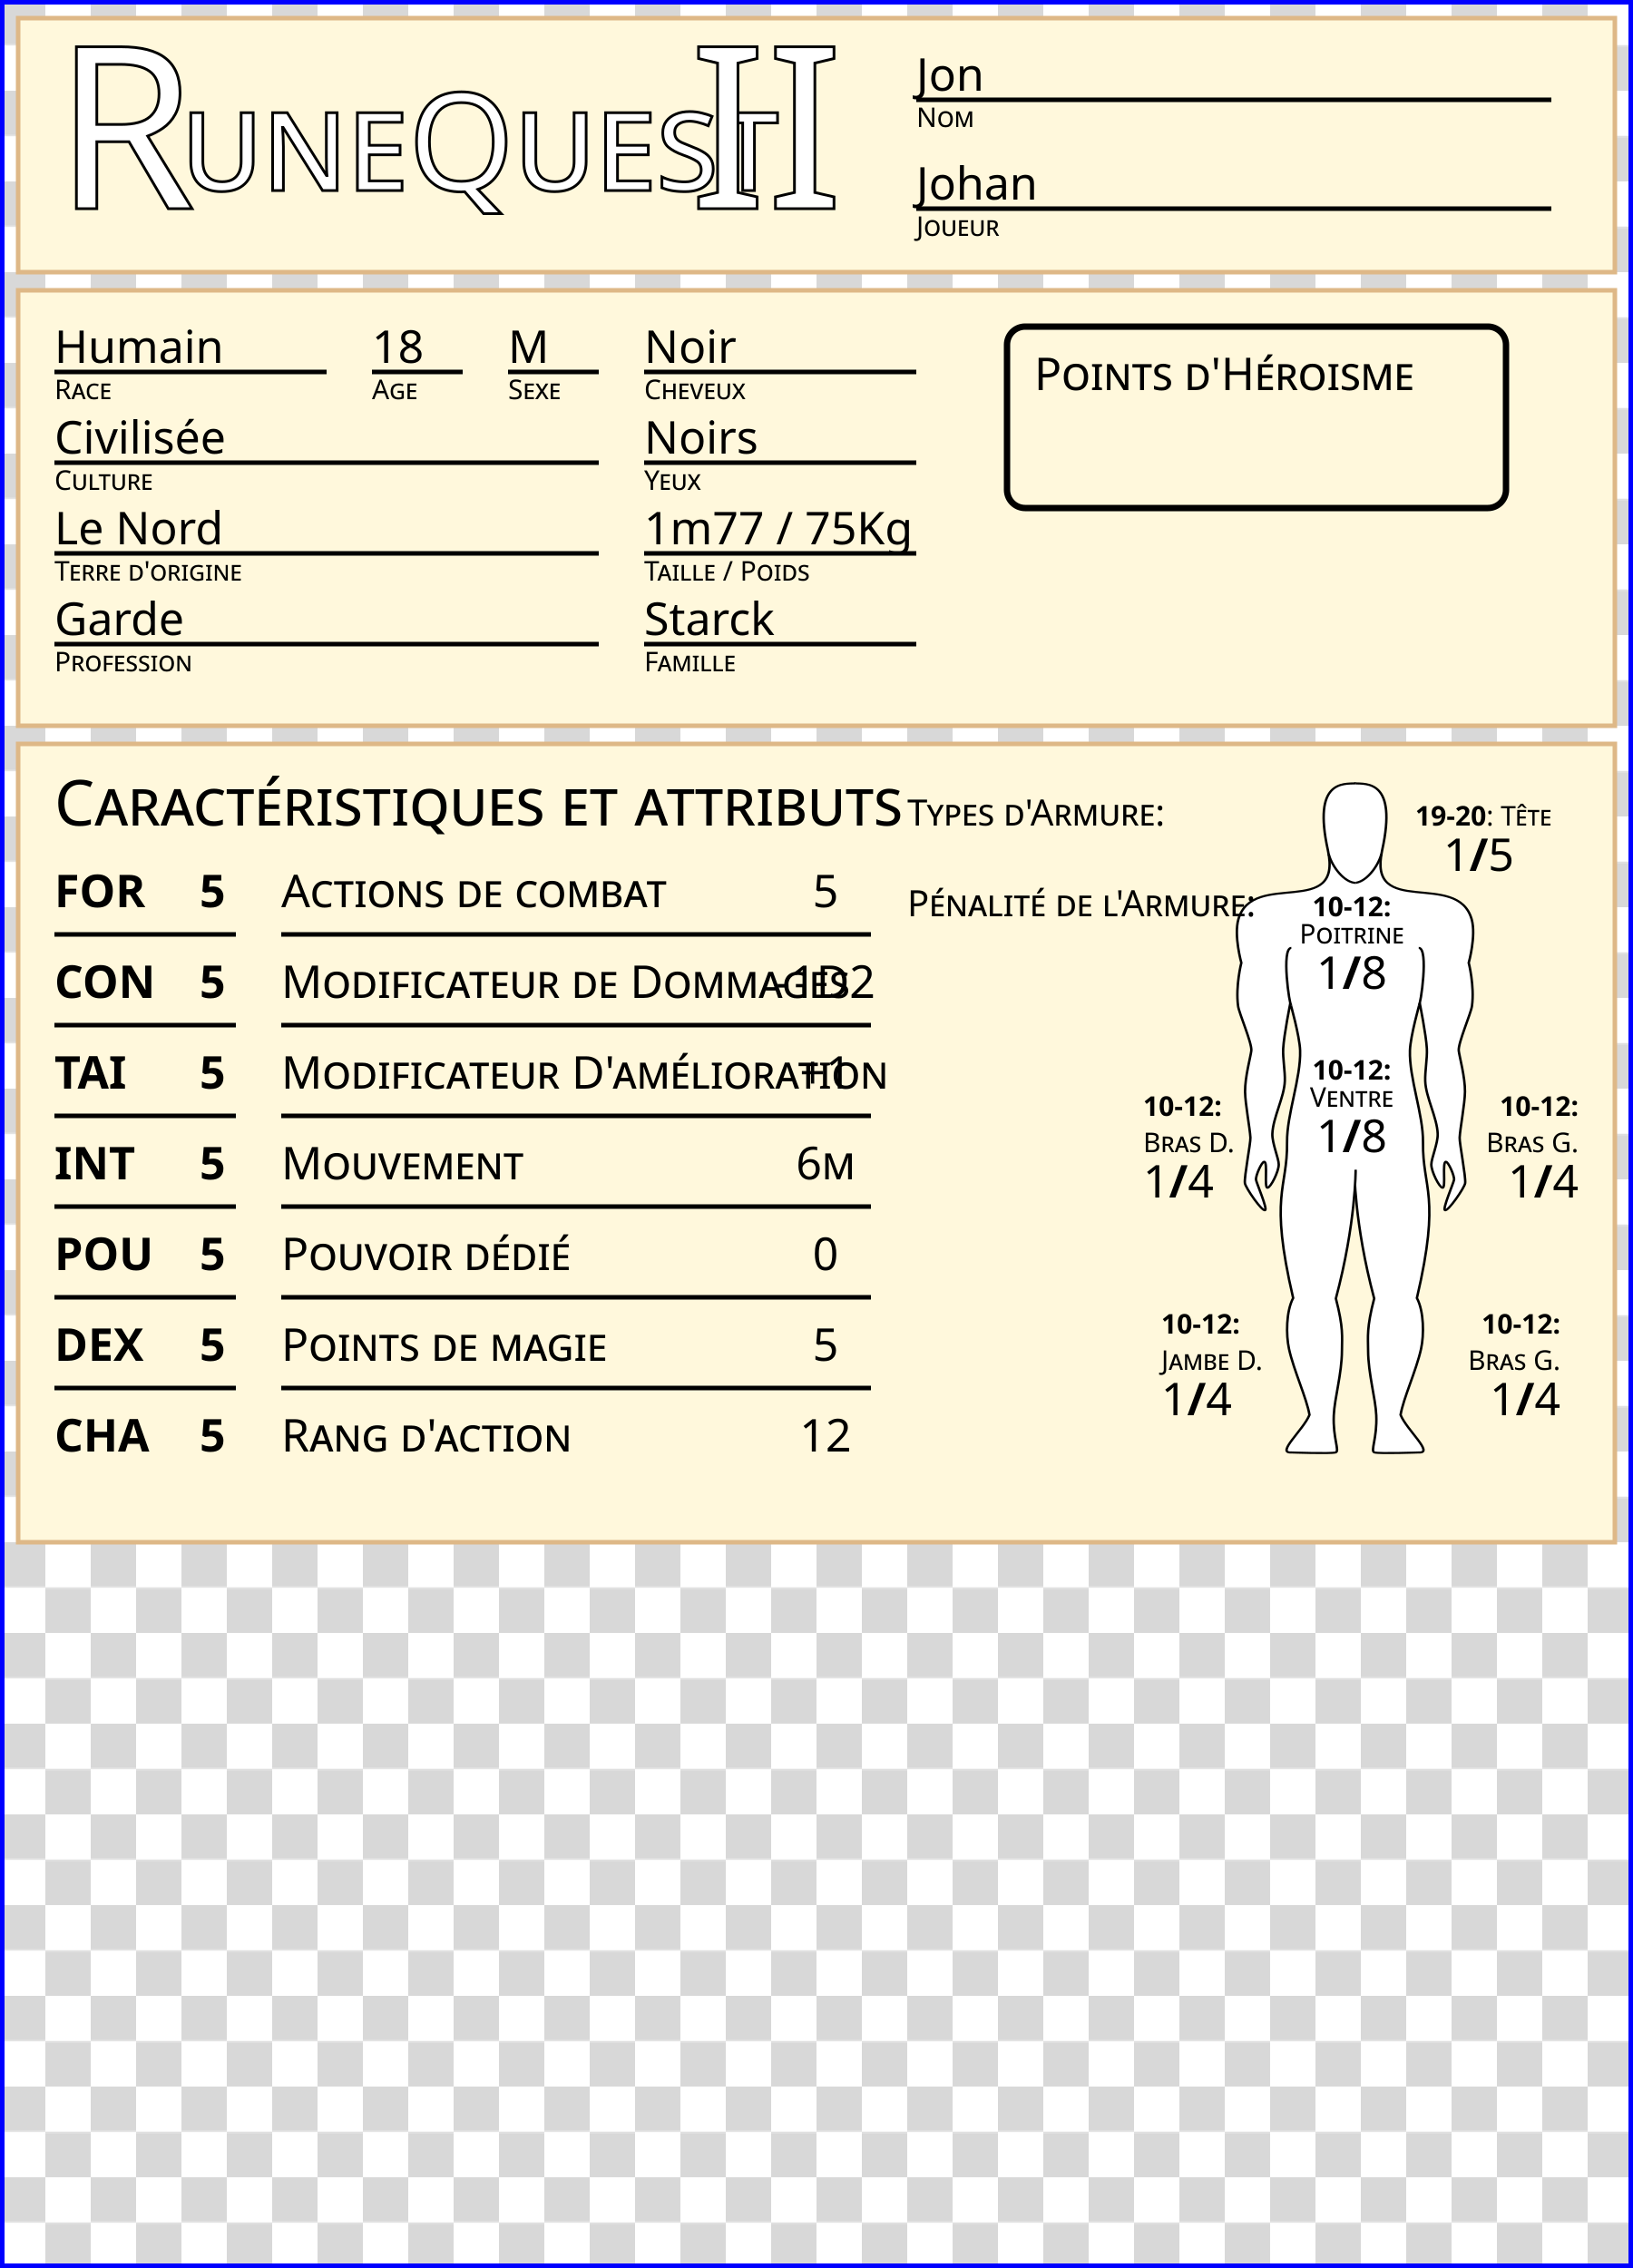
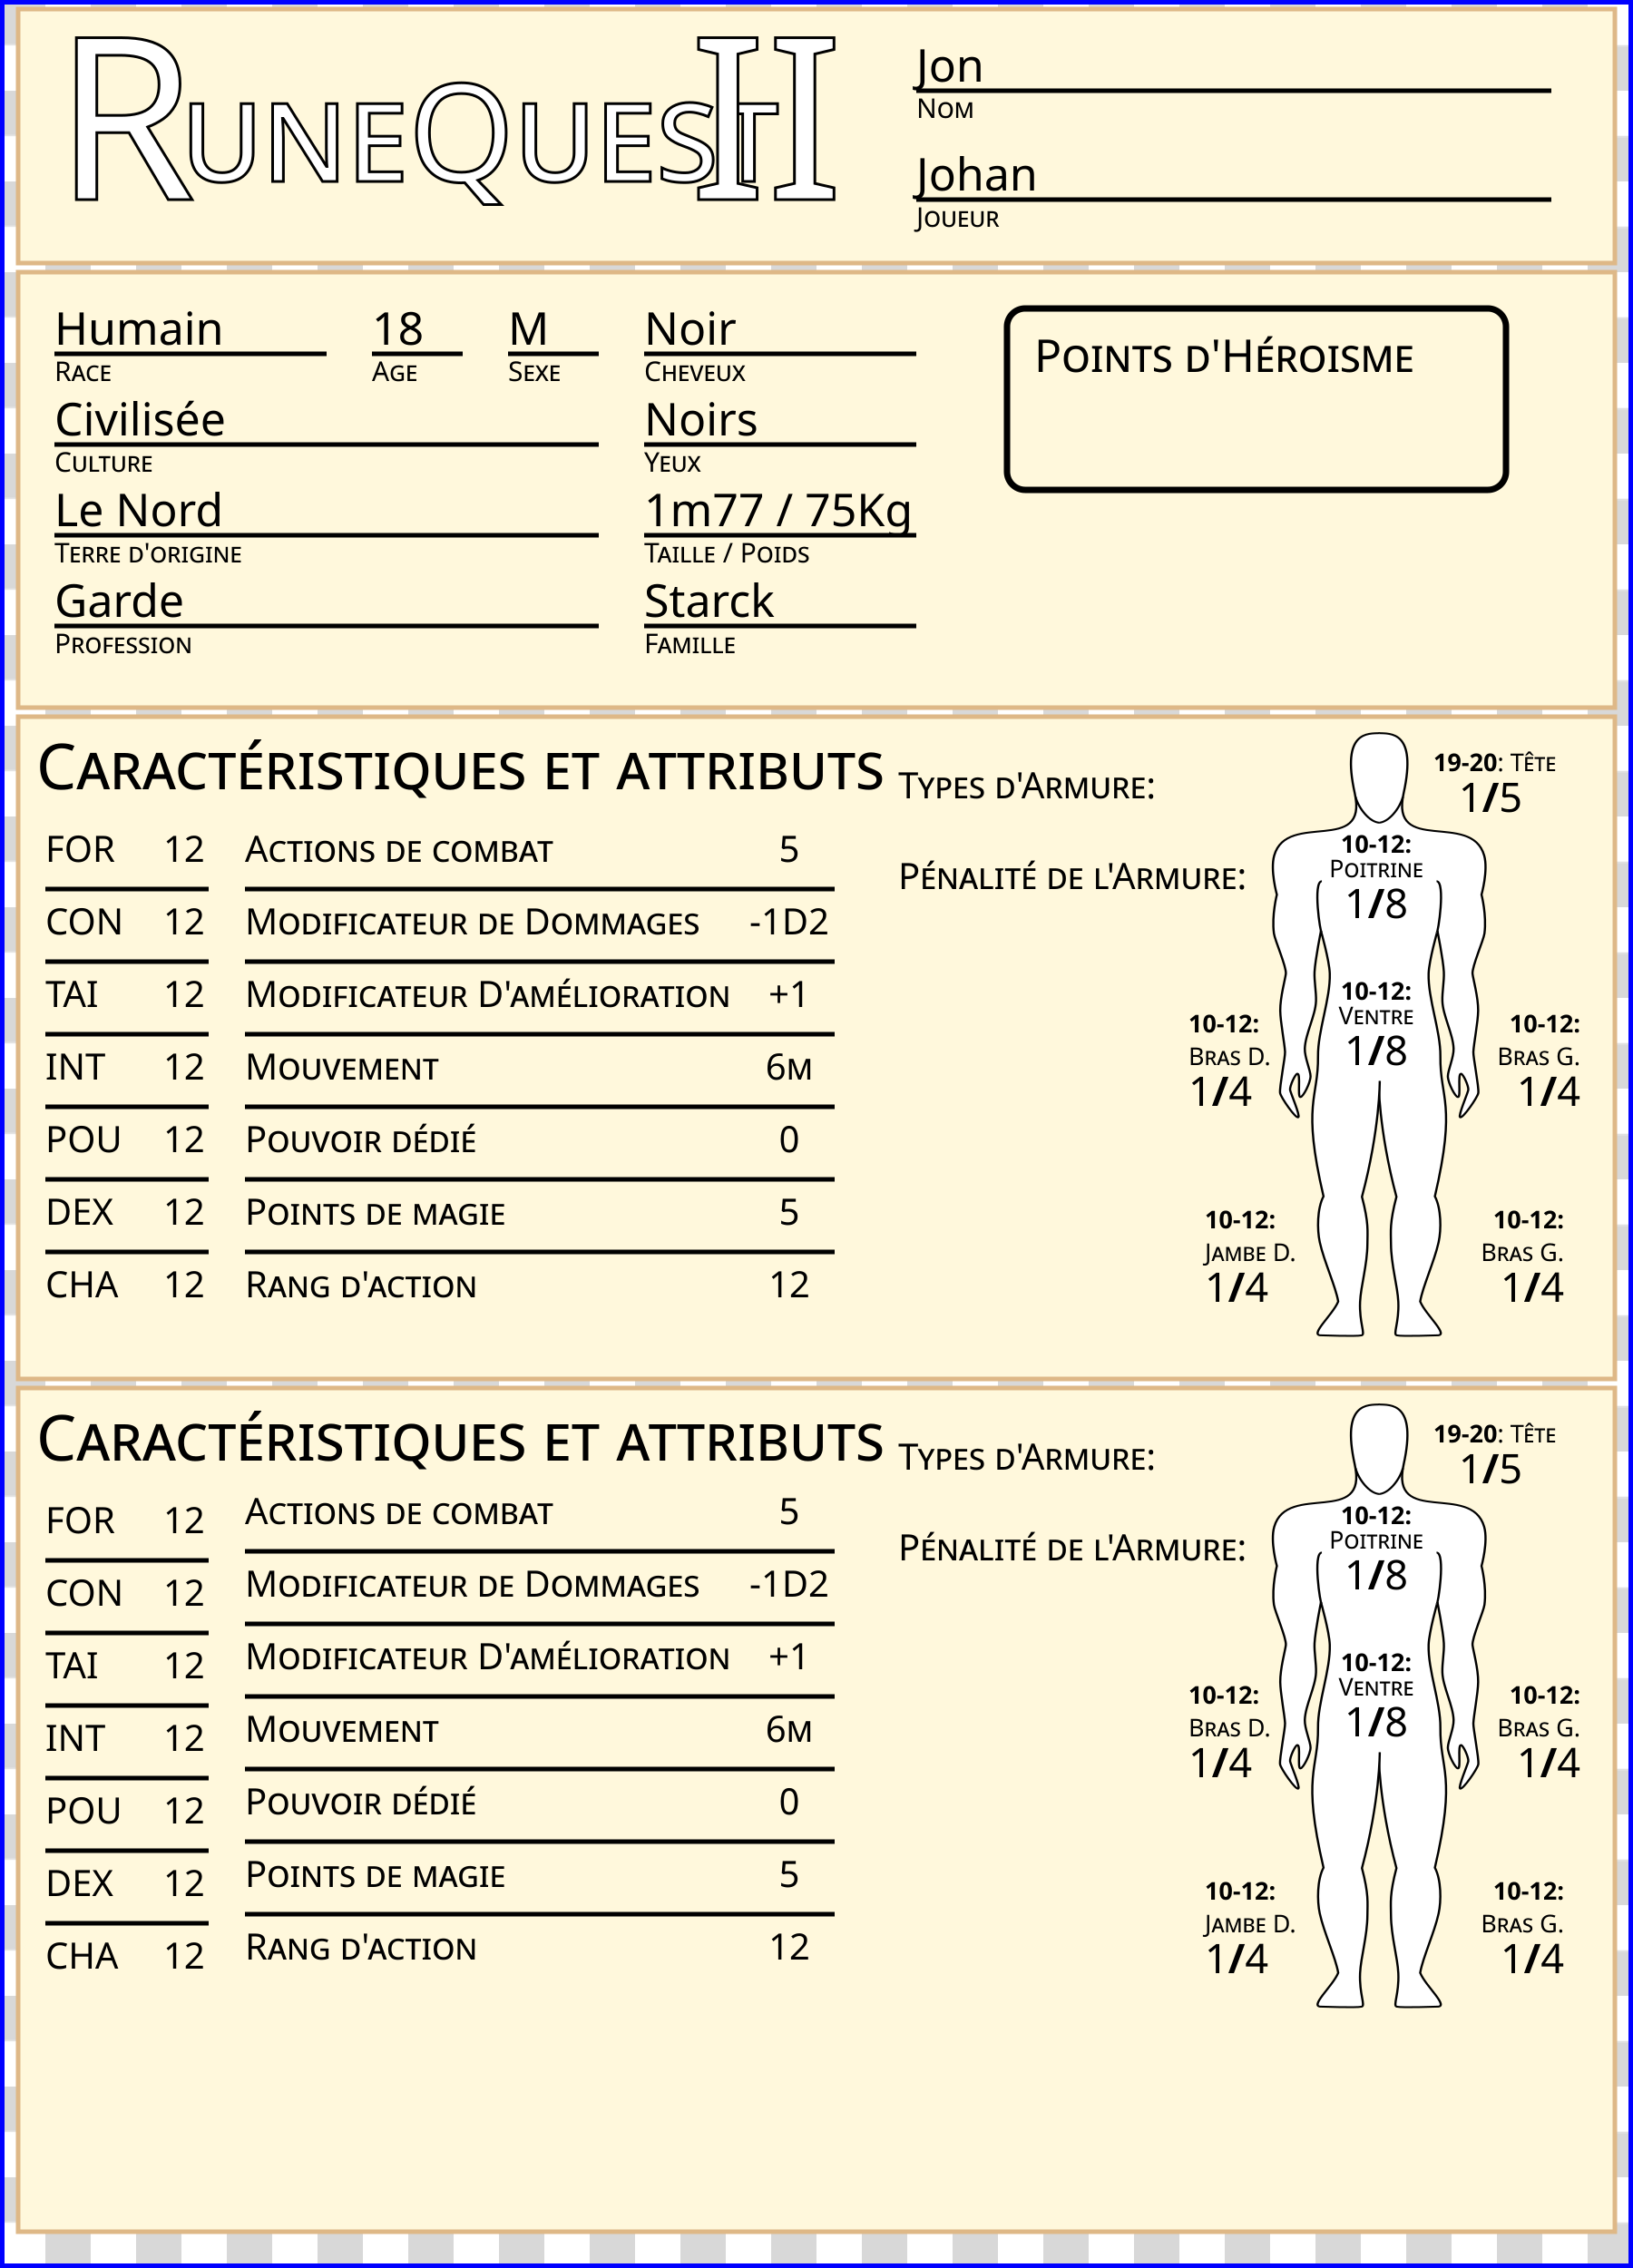
<svg xmlns="http://www.w3.org/2000/svg" xmlns:xlink="http://www.w3.org/1999/xlink" version="1.1" width="180mm" height="250mm" viewBox="0 0 180 250">
  <defs>
    <pattern id="grid" width="10" height="10" patternUnits="userSpaceOnUse">
      <rect fill="black" x="0" y="0" width="5" height="5" opacity="0.1" />
      <rect fill="white" x="5" y="0" width="5" height="5" />
      <rect fill="black" x="5" y="5" width="5" height="5" opacity="0.1" />
      <rect fill="white" x="0" y="5" width="5" height="5" />
    </pattern>
  </defs>
  <g font-family="Fondamento" text-anchor="left">
    <path stroke="blue" fill="url(#grid)" d="M 0 0 180 0 180 250 0 250 0 0" />
-     <svg x="1" y="1" version="1.1" width="178" height="34" viewBox="0 0 178 34" preserveAspectRatio="xMaxYMax meet">
+     <svg x="1" y="0" version="1.1" width="178" height="34" viewBox="0 0 178 34" preserveAspectRatio="xMaxYMax meet">
      <g font-family="Fondamento" text-anchor="left">
        <rect x="1" y="1" width="176" height="28" fill="CornSilk" stroke="BurlyWood" stroke-width="0.5" />
        <g id="Logo" stroke="black" fill="white" font-weight="" stroke-width="0.3" font-variant="small-caps" lengthAdjust="spacingAndGlyphs">
          <text x="5" y="22" font-size="25" textLength="13">R</text>
          <text x="19" y="20" font-size="15" textLength="57">uneQuest</text>
          <text x="75" y="22" font-size="25" textLength="13">II</text>
        </g>
        <g id="pj_head_name">
          <text x="100" y="10" font-size="5">
            <tspan dy="-1">Jon</tspan>
          </text>
          <path stroke="black" stroke-width="0.5" d="M 100 10 h 70" />
          <text x="100" y="10" font-size="3" font-variant="small-caps">
            <tspan dy="3">Nom</tspan>
          </text>
        </g>
        <g id="pj_head_player">
          <text x="100" y="22" font-size="5">
            <tspan dy="-1">Johan</tspan>
          </text>
          <path stroke="black" stroke-width="0.5" d="M 100 22 h 70" />
          <text x="100" y="22" font-size="3" font-variant="small-caps">
            <tspan dy="3">Joueur</tspan>
          </text>
        </g>
      </g>
    </svg>
-     <svg x="1" y="31" version="1.1" width="178" height="50" viewBox="0 0 178 50" preserveAspectRatio="xMaxYMax meet">
+     <svg x="1" y="29" version="1.1" width="178" height="50" viewBox="0 0 178 50" preserveAspectRatio="xMaxYMax meet">
      <g font-family="Fondamento" text-anchor="left">
        <rect x="1" y="1" width="176" height="48" fill="CornSilk" stroke="BurlyWood" stroke-width="0.5" />
        <g id="pj_head_race">
          <text x="5" y="10" font-size="5">
            <tspan dy="-1">Humain</tspan>
          </text>
          <path stroke="black" stroke-width="0.5" d="M 5 10 h 30" />
          <text x="5" y="10" font-size="3" font-variant="small-caps">
            <tspan dy="3">Race</tspan>
          </text>
        </g>
        <g id="pj_head_age">
          <text x="40" y="10" font-size="5">
            <tspan dy="-1">18</tspan>
          </text>
          <path stroke="black" stroke-width="0.5" d="M 40 10 h 10" />
          <text x="40" y="10" font-size="3" font-variant="small-caps">
            <tspan dy="3">Age</tspan>
          </text>
        </g>
        <g id="pj_head_sex">
          <text x="55" y="10" font-size="5">
            <tspan dy="-1">M</tspan>
          </text>
          <path stroke="black" stroke-width="0.5" d="M 55 10 h 10" />
          <text x="55" y="10" font-size="3" font-variant="small-caps">
            <tspan dy="3">Sexe</tspan>
          </text>
        </g>
        <g id="pj_head_culture">
          <text x="5" y="20" font-size="5">
            <tspan dy="-1">Civilisée</tspan>
          </text>
          <path stroke="black" stroke-width="0.5" d="M 5 20 h 60" />
          <text x="5" y="20" font-size="3" font-variant="small-caps">
            <tspan dy="3">Culture</tspan>
          </text>
        </g>
        <g id="pj_head_origin">
          <text x="5" y="30" font-size="5">
            <tspan dy="-1">Le Nord</tspan>
          </text>
          <path stroke="black" stroke-width="0.5" d="M 5 30 h 60" />
          <text x="5" y="30" font-size="3" font-variant="small-caps">
            <tspan dy="3">Terre d'origine</tspan>
          </text>
        </g>
        <g id="pj_head_job">
          <text x="5" y="40" font-size="5">
            <tspan dy="-1">Garde</tspan>
          </text>
          <path stroke="black" stroke-width="0.5" d="M 5 40 h 60" />
          <text x="5" y="40" font-size="3" font-variant="small-caps">
            <tspan dy="3">Profession</tspan>
          </text>
        </g>
        <g id="pj_head_hair">
          <text x="70" y="10" font-size="5">
            <tspan dy="-1">Noir</tspan>
          </text>
          <path stroke="black" stroke-width="0.5" d="M 70 10 h 30" />
          <text x="70" y="10" font-size="3" font-variant="small-caps">
            <tspan dy="3">Cheveux</tspan>
          </text>
        </g>
        <g id="pj_head_eyes">
          <text x="70" y="20" font-size="5">
            <tspan dy="-1">Noirs</tspan>
          </text>
          <path stroke="black" stroke-width="0.5" d="M 70 20 h 30" />
          <text x="70" y="20" font-size="3" font-variant="small-caps">
            <tspan dy="3">Yeux</tspan>
          </text>
        </g>
        <g id="pj_head_weight">
          <text x="70" y="30" font-size="5">
            <tspan dy="-1">1m77 / 75Kg</tspan>
          </text>
          <path stroke="black" stroke-width="0.5" d="M 70 30 h 30" />
          <text x="70" y="30" font-size="3" font-variant="small-caps">
            <tspan dy="3">Taille / Poids</tspan>
          </text>
        </g>
        <g id="pj_head_family">
          <text x="70" y="40" font-size="5">
            <tspan dy="-1">Starck</tspan>
          </text>
          <path stroke="black" stroke-width="0.5" d="M 70 40 h 30" />
          <text x="70" y="40" font-size="3" font-variant="small-caps">
            <tspan dy="3">Famille</tspan>
          </text>
        </g>
        <rect x="110" y="5" width="55" rx="2" ry="2" height="20" fill="none" stroke="Black" stroke-width="0.7" />
        <text x="113" y="12" font-size="5" font-variant="small-caps">Points d'Héroisme</text>
      </g>
    </svg>
-     <svg x="1" y="81" version="1.1" width="178" height="90" viewBox="0 0 178 90" preserveAspectRatio="xMaxYMax meet">
+     <svg x="1" y="78" version="1.1" width="178" height="75" viewBox="0 0 178 75" preserveAspectRatio="xMaxYMax meet">
      <g font-family="Fondamento" text-anchor="left">
-         <rect x="1" y="1" width="176" height="88" fill="CornSilk" stroke="BurlyWood" stroke-width="0.5" />
-         <g id="pj_stats_title" transform="translate(5,10)">
+         <rect x="1" y="1" width="176" height="73" fill="CornSilk" stroke="BurlyWood" stroke-width="0.5" />
+         <g id="pj_stats_title" transform="translate(3,9)">
          <text x="0" y="0" font-size="7" font-variant="small-caps">Caractéristiques et attributs</text>
        </g>
-         <g id="pj_stats" font-size="5" font-weight="bold" transform="translate(5,12)" display="non">
+         <g id="pj_stats" font-size="4" font-weight="bol" transform="translate(4,10)" display="non">
          <g id="pj_stats_for">
-             <path stroke="black" stroke-width="0.5" d="M 0 10 h 20" />
+             <path stroke="black" stroke-width="0.5" d="M 0 10 h 18" />
            <text x="0" y="10">
              <tspan dy="-3">FOR</tspan>
            </text>
-             <text x="16" y="10">
-               <tspan dy="-3">5</tspan>
+             <text x="13" y="10">
+               <tspan dy="-3">12</tspan>
            </text>
          </g>
          <g id="pj_stats_con">
-             <path stroke="black" stroke-width="0.5" d="M 0 20 h 20" />
-             <text x="0" y="20">
+             <path stroke="black" stroke-width="0.5" d="M 0 18 h 18" />
+             <text x="0" y="18">
              <tspan dy="-3">CON</tspan>
            </text>
-             <text x="16" y="20">
-               <tspan dy="-3">5</tspan>
+             <text x="13" y="18">
+               <tspan dy="-3">12</tspan>
            </text>
          </g>
          <g id="pj_stats_tai">
-             <path stroke="black" stroke-width="0.5" d="M 0 30 h 20" />
-             <text x="0" y="30">
+             <path stroke="black" stroke-width="0.5" d="M 0 26 h 18" />
+             <text x="0" y="26">
              <tspan dy="-3">TAI</tspan>
            </text>
-             <text x="16" y="30">
-               <tspan dy="-3">5</tspan>
+             <text x="13" y="26">
+               <tspan dy="-3">12</tspan>
            </text>
          </g>
          <g id="pj_stats_int">
-             <path stroke="black" stroke-width="0.5" d="M 0 40 h 20" />
-             <text x="0" y="40">
+             <path stroke="black" stroke-width="0.5" d="M 0 34 h 18" />
+             <text x="0" y="34">
              <tspan dy="-3">INT</tspan>
            </text>
-             <text x="16" y="40">
-               <tspan dy="-3">5</tspan>
+             <text x="13" y="34">
+               <tspan dy="-3">12</tspan>
            </text>
          </g>
          <g id="pj_stats_pou">
-             <path stroke="black" stroke-width="0.5" d="M 0 50 h 20" />
+             <path stroke="black" stroke-width="0.5" d="M 0 42 h 18" />
+             <text x="0" y="42">
+               <tspan dy="-3">POU</tspan>
+             </text>
+             <text x="13" y="42">
+               <tspan dy="-3">12</tspan>
+             </text>
+           </g>
+           <g id="pj_stats_dex">
+             <path stroke="black" stroke-width="0.5" d="M 0 50 h 18" />
            <text x="0" y="50">
-               <tspan dy="-3">POU</tspan>
-             </text>
-             <text x="16" y="50">
-               <tspan dy="-3">5</tspan>
-             </text>
-           </g>
-           <g id="pj_stats_dex">
-             <path stroke="black" stroke-width="0.5" d="M 0 60 h 20" />
-             <text x="0" y="60">
              <tspan dy="-3">DEX</tspan>
            </text>
-             <text x="16" y="60">
-               <tspan dy="-3">5</tspan>
+             <text x="13" y="50">
+               <tspan dy="-3">12</tspan>
            </text>
          </g>
          <g id="pj_stats_cha">
-             <text x="0" y="70">
+             <text x="0" y="58">
              <tspan dy="-3">CHA</tspan>
            </text>
-             <text x="16" y="70">
-               <tspan dy="-3">5</tspan>
-             </text>
-           </g>
-         </g>
-         <g id="pj_attr" transform="translate(30,12)" display="non" font-size="5" font-variant="small-caps" font-weight="bol" lengthAdjust="spacingAndGlyphs">
+             <text x="13" y="58">
+               <tspan dy="-3">12</tspan>
+             </text>
+           </g>
+         </g>
+         <g id="pj_attr" transform="translate(26,10)" font-size="4" font-variant="small-caps" font-weight="bol" lengthAdjust="spacingAndGlyphs">
          <g id="pj_attr_ac">
            <path stroke="black" stroke-width="0.5" d="M 0 10 h 65" />
            <text x="0" y="10">
              <tspan dy="-3">Actions de combat</tspan>
            </text>
            <text x="60" y="10" text-anchor="middle">
              <tspan dy="-3">5</tspan>
            </text>
          </g>
          <g id="pj_attr_md">
-             <path stroke="black" stroke-width="0.5" d="M 0 20 h 65" />
-             <text x="0" y="20">
-               <tspan font-size="5" textLength="50" dy="-3">Modificateur de Dommages</tspan>
-             </text>
-             <text x="60" y="20" text-anchor="middle">
+             <path stroke="black" stroke-width="0.5" d="M 0 18 h 65" />
+             <text x="0" y="18">
+               <tspan font-size="4" textLengt="50" dy="-3">Modificateur de Dommages</tspan>
+             </text>
+             <text x="60" y="18" text-anchor="middle">
              <tspan dy="-3">-1D2</tspan>
            </text>
          </g>
          <g id="pj_attr_ma">
-             <path stroke="black" stroke-width="0.5" d="M 0 30 h 65" />
-             <text x="0" y="30">
-               <tspan font-size="5" textLength="50" dy="-3">Modificateur D'amélioration</tspan>
-             </text>
-             <text x="60" y="30" text-anchor="middle">
+             <path stroke="black" stroke-width="0.5" d="M 0 26 h 65" />
+             <text x="0" y="26">
+               <tspan font-size="4" textLengt="50" dy="-3">Modificateur D'amélioration</tspan>
+             </text>
+             <text x="60" y="26" text-anchor="middle">
              <tspan dy="-3">+1</tspan>
            </text>
          </g>
          <g id="pj_attr_mv">
-             <path stroke="black" stroke-width="0.5" d="M 0 40 h 65" />
-             <text x="0" y="40">
+             <path stroke="black" stroke-width="0.5" d="M 0 34 h 65" />
+             <text x="0" y="34">
              <tspan dy="-3">Mouvement</tspan>
            </text>
-             <text x="60" y="40" text-anchor="middle">
+             <text x="60" y="34" text-anchor="middle">
              <tspan dy="-3">6m</tspan>
            </text>
          </g>
          <g id="pj_attr_pd">
+             <path stroke="black" stroke-width="0.5" d="M 0 42 h 65" />
+             <text x="0" y="42">
+               <tspan dy="-3">Pouvoir dédié</tspan>
+             </text>
+             <text x="60" y="42" text-anchor="middle">
+               <tspan dy="-3">0</tspan>
+             </text>
+           </g>
+           <g id="pj_attr_pm">
            <path stroke="black" stroke-width="0.5" d="M 0 50 h 65" />
            <text x="0" y="50">
-               <tspan dy="-3">Pouvoir dédié</tspan>
+               <tspan dy="-3">Points de magie</tspan>
            </text>
            <text x="60" y="50" text-anchor="middle">
-               <tspan dy="-3">0</tspan>
-             </text>
-           </g>
-           <g id="pj_attr_pm">
-             <path stroke="black" stroke-width="0.5" d="M 0 60 h 65" />
-             <text x="0" y="60">
-               <tspan dy="-3">Points de magie</tspan>
-             </text>
-             <text x="60" y="60" text-anchor="middle">
              <tspan dy="-3">5</tspan>
            </text>
          </g>
          <g id="pj_attr_ra">
-             <text x="0" y="70">
+             <text x="0" y="58">
              <tspan dy="-3">Rang d'action</tspan>
            </text>
-             <text x="60" y="70" text-anchor="middle">
-               <tspan dy="-3">12</tspan>
-             </text>
-           </g>
-         </g>
-         <g id="man" transform="translate(115,0)">
+             <text x="60" y="58" text-anchor="middle">
+               <tspan dy="-3">12</tspan>
+             </text>
+           </g>
+         </g>
+         <g id="man" transform="translate(121,-2) scale(0.9, 0.9)">
          <g transform="translate(15, 5) scale(0.135,0.115)" id="layer2" style="display:inline">
            <g transform="translate(387.5,-8.96408)" id="g3260">
              <g id="g3250" fill="white" stroke-width="2" style="stroke:#000000;stroke-linejoin:miter;stroke-opacity:1">
                <path d="m -252,12 0,0 c 10.361,0.545 35.199,-2.966 22.667,64 -12.436,66.454 61.42,18.443 73.06,66.258 3.832,15.74 -2.393,41.742 -2.393,41.742 0,0 4.816,21.994 2.667,41.333 -0.79,7.111 -11.511,35.655 -10.815,42.963 0.518,5.433 5.222,25.252 5.086,39.259 -0.114,11.709 -3.971,35.131 -4.353,44.022 -0.224,5.221 5.19,37.63 4.501,43.632 -0.501,4.364 -14.194,27.756 -16.543,25.877 -1.975,-1.58 7.062,-25.926 7.457,-29.086 0.49,-3.92 -4.747,-17.43 -6.667,-17.333 -3.204,0.138 0.239,24.966 -2.667,24.966 -2.543,0 -9.214,-15.398 -9.214,-22.299 0,-5.812 5.467,-20.399 5.214,-29.333 -0.442,-15.614 -9.713,-35.053 -10.184,-50.667 -0.282,-9.334 1.755,-21.722 1.338,-31.03 -0.591,-13.194 -5.821,-43.637 -5.821,-43.637 0,0 -7.627,31.528 -8,45.333 -0.719,26.584 10.95,61.408 10.667,88 -0.481,45.252 14.816,49.741 -4.982,149.333 5.783,12.722 5.903,35.375 3.398,48.726 -3.879,20.674 -14.552,47.612 -16.731,63.274 5.085,14.529 27.389,36.726 15.039,36 0,0 -32.063,1.338 -36.372,0 -3.558,-1.105 2.322,-13.603 1.498,-35.59 -0.621,-16.578 -6.577,-39.673 -6.666,-61.97 -0.051,-13.559 -1.313,-21.729 4.954,-50.003 C -252.248,433.722 -252,382.356 -252,382.356" id="path2470" />
                <path d="m -199.485,225.322 c 1.512,0 8.394,-55.594 0,-55.594" id="path2474" stroke-linecap="butt" />
                <path d="m -252.025,107.391 c 9.031,-0.169 19.152,-15.081 22.047,-27.588" id="path3258" />
              </g>
              <use transform="matrix(-1,0,0,1,-503,0)" id="use3256" x="0" y="0" width="270" height="648" xlink:href="#g3250" />
            </g>
          </g>
          <g id="man_head" font-size="3" font-variant="small-caps">
            <text x="40" y="10">
              <tspan font-weight="bold">19-20</tspan>: Tête</text>
            <text x="47" y="15" text-anchor="middle" font-size="5">1<tspan font-weight="bold"> / </tspan>5</text>
          </g>
          <g id="man_torso" text-anchor="middle" font-size="3" font-variant="small-caps">
            <text x="33" y="20">
              <tspan font-weight="bold">10-12:</tspan>
            </text>
            <text x="33" y="23">Poitrine</text>
            <text x="33" y="28" font-size="5">1<tspan font-weight="bold"> / </tspan>8</text>
          </g>
          <g id="man_bide" text-anchor="middle" font-size="3" font-variant="small-caps">
            <text x="33" y="38">
              <tspan font-weight="bold">10-12:</tspan>
            </text>
            <text x="33" y="41">Ventre</text>
            <text x="33" y="46" font-size="5">1<tspan font-weight="bold"> / </tspan>8</text>
          </g>
          <g id="man_ra" font-size="3" font-variant="small-caps">
            <text x="10" y="42">
              <tspan font-weight="bold">10-12:</tspan>
            </text>
            <text x="10" y="46">Bras D.</text>
            <text x="10" y="51" font-size="5">1<tspan font-weight="bold"> / </tspan>4</text>
          </g>
          <g id="man_la" text-anchor="end" font-size="3" font-variant="small-caps">
            <text x="58" y="42">
              <tspan font-weight="bold">10-12:</tspan>
            </text>
            <text x="58" y="46">Bras G.</text>
            <text x="58" y="51" font-size="5">1<tspan font-weight="bold"> / </tspan>4</text>
          </g>
          <g id="man_rf" font-size="3" font-variant="small-caps">
            <text x="12" y="66">
              <tspan font-weight="bold">10-12:</tspan>
            </text>
            <text x="12" y="70">Jambe D.</text>
            <text x="12" y="75" font-size="5">1<tspan font-weight="bold"> / </tspan>4</text>
          </g>
          <g id="man_lf" text-anchor="end" font-size="3" font-variant="small-caps">
            <text x="56" y="66">
              <tspan font-weight="bold">10-12:</tspan>
            </text>
            <text x="56" y="70">Bras G.</text>
            <text x="56" y="75" font-size="5">1<tspan font-weight="bold"> / </tspan>4</text>
          </g>
        </g>
-         <g id="shield" transform="translate(99, 0)" font-size="4" font-variant="small-caps">
+         <g id="shield" transform="translate(98, 0)" font-size="4" font-variant="small-caps">
+           <text x="0" y="10">Types d'Armure:</text>
+           <text x="0" y="20">Pénalité de l'Armure:</text>
+         </g>
+       </g>
+     </svg>
+     <svg x="1" y="152" version="1.1" width="178" height="95" viewBox="0 0 178 95" preserveAspectRatio="xMaxYMax meet">
+       <g font-family="Fondamento" text-anchor="left">
+         <rect x="1" y="1" width="176" height="93" fill="CornSilk" stroke="BurlyWood" stroke-width="0.5" />
+         <g id="pj_stats_title" transform="translate(3,9)">
+           <text x="0" y="0" font-size="7" font-variant="small-caps">Caractéristiques et attributs</text>
+         </g>
+         <g id="pj_stats" font-size="4" font-weight="bol" transform="translate(4,10)" display="non">
+           <g id="pj_stats_for">
+             <path stroke="black" stroke-width="0.5" d="M 0 10 h 18" />
+             <text x="0" y="10">
+               <tspan dy="-3">FOR</tspan>
+             </text>
+             <text x="13" y="10">
+               <tspan dy="-3">12</tspan>
+             </text>
+           </g>
+           <g id="pj_stats_con">
+             <path stroke="black" stroke-width="0.5" d="M 0 18 h 18" />
+             <text x="0" y="18">
+               <tspan dy="-3">CON</tspan>
+             </text>
+             <text x="13" y="18">
+               <tspan dy="-3">12</tspan>
+             </text>
+           </g>
+           <g id="pj_stats_tai">
+             <path stroke="black" stroke-width="0.5" d="M 0 26 h 18" />
+             <text x="0" y="26">
+               <tspan dy="-3">TAI</tspan>
+             </text>
+             <text x="13" y="26">
+               <tspan dy="-3">12</tspan>
+             </text>
+           </g>
+           <g id="pj_stats_int">
+             <path stroke="black" stroke-width="0.5" d="M 0 34 h 18" />
+             <text x="0" y="34">
+               <tspan dy="-3">INT</tspan>
+             </text>
+             <text x="13" y="34">
+               <tspan dy="-3">12</tspan>
+             </text>
+           </g>
+           <g id="pj_stats_pou">
+             <path stroke="black" stroke-width="0.5" d="M 0 42 h 18" />
+             <text x="0" y="42">
+               <tspan dy="-3">POU</tspan>
+             </text>
+             <text x="13" y="42">
+               <tspan dy="-3">12</tspan>
+             </text>
+           </g>
+           <g id="pj_stats_dex">
+             <path stroke="black" stroke-width="0.5" d="M 0 50 h 18" />
+             <text x="0" y="50">
+               <tspan dy="-3">DEX</tspan>
+             </text>
+             <text x="13" y="50">
+               <tspan dy="-3">12</tspan>
+             </text>
+           </g>
+           <g id="pj_stats_cha">
+             <text x="0" y="58">
+               <tspan dy="-3">CHA</tspan>
+             </text>
+             <text x="13" y="58">
+               <tspan dy="-3">12</tspan>
+             </text>
+           </g>
+         </g>
+         <g id="pj_attr" transform="translate(26,9)" display="non" font-size="4" font-variant="small-caps" font-weight="bol" lengthAdjust="spacingAndGlyphs">
+           <g id="pj_attr_ac">
+             <path stroke="black" stroke-width="0.5" d="M 0 10 h 65" />
+             <text x="0" y="10">
+               <tspan dy="-3">Actions de combat</tspan>
+             </text>
+             <text x="60" y="10" text-anchor="middle">
+               <tspan dy="-3">5</tspan>
+             </text>
+           </g>
+           <g id="pj_attr_md">
+             <path stroke="black" stroke-width="0.5" d="M 0 18 h 65" />
+             <text x="0" y="18">
+               <tspan font-size="4" textLengt="50" dy="-3">Modificateur de Dommages</tspan>
+             </text>
+             <text x="60" y="18" text-anchor="middle">
+               <tspan dy="-3">-1D2</tspan>
+             </text>
+           </g>
+           <g id="pj_attr_ma">
+             <path stroke="black" stroke-width="0.5" d="M 0 26 h 65" />
+             <text x="0" y="26">
+               <tspan font-size="4" textLengt="50" dy="-3">Modificateur D'amélioration</tspan>
+             </text>
+             <text x="60" y="26" text-anchor="middle">
+               <tspan dy="-3">+1</tspan>
+             </text>
+           </g>
+           <g id="pj_attr_mv">
+             <path stroke="black" stroke-width="0.5" d="M 0 34 h 65" />
+             <text x="0" y="34">
+               <tspan dy="-3">Mouvement</tspan>
+             </text>
+             <text x="60" y="34" text-anchor="middle">
+               <tspan dy="-3">6m</tspan>
+             </text>
+           </g>
+           <g id="pj_attr_pd">
+             <path stroke="black" stroke-width="0.5" d="M 0 42 h 65" />
+             <text x="0" y="42">
+               <tspan dy="-3">Pouvoir dédié</tspan>
+             </text>
+             <text x="60" y="42" text-anchor="middle">
+               <tspan dy="-3">0</tspan>
+             </text>
+           </g>
+           <g id="pj_attr_pm">
+             <path stroke="black" stroke-width="0.5" d="M 0 50 h 65" />
+             <text x="0" y="50">
+               <tspan dy="-3">Points de magie</tspan>
+             </text>
+             <text x="60" y="50" text-anchor="middle">
+               <tspan dy="-3">5</tspan>
+             </text>
+           </g>
+           <g id="pj_attr_ra">
+             <text x="0" y="58">
+               <tspan dy="-3">Rang d'action</tspan>
+             </text>
+             <text x="60" y="58" text-anchor="middle">
+               <tspan dy="-3">12</tspan>
+             </text>
+           </g>
+         </g>
+         <g id="man" transform="translate(121,-2) scale(0.9, 0.9)">
+           <g transform="translate(15, 5) scale(0.135,0.115)" id="layer2" style="display:inline">
+             <g transform="translate(387.5,-8.96408)" id="g3260">
+               <g id="g3250" fill="white" stroke-width="2" style="stroke:#000000;stroke-linejoin:miter;stroke-opacity:1">
+                 <path d="m -252,12 0,0 c 10.361,0.545 35.199,-2.966 22.667,64 -12.436,66.454 61.42,18.443 73.06,66.258 3.832,15.74 -2.393,41.742 -2.393,41.742 0,0 4.816,21.994 2.667,41.333 -0.79,7.111 -11.511,35.655 -10.815,42.963 0.518,5.433 5.222,25.252 5.086,39.259 -0.114,11.709 -3.971,35.131 -4.353,44.022 -0.224,5.221 5.19,37.63 4.501,43.632 -0.501,4.364 -14.194,27.756 -16.543,25.877 -1.975,-1.58 7.062,-25.926 7.457,-29.086 0.49,-3.92 -4.747,-17.43 -6.667,-17.333 -3.204,0.138 0.239,24.966 -2.667,24.966 -2.543,0 -9.214,-15.398 -9.214,-22.299 0,-5.812 5.467,-20.399 5.214,-29.333 -0.442,-15.614 -9.713,-35.053 -10.184,-50.667 -0.282,-9.334 1.755,-21.722 1.338,-31.03 -0.591,-13.194 -5.821,-43.637 -5.821,-43.637 0,0 -7.627,31.528 -8,45.333 -0.719,26.584 10.95,61.408 10.667,88 -0.481,45.252 14.816,49.741 -4.982,149.333 5.783,12.722 5.903,35.375 3.398,48.726 -3.879,20.674 -14.552,47.612 -16.731,63.274 5.085,14.529 27.389,36.726 15.039,36 0,0 -32.063,1.338 -36.372,0 -3.558,-1.105 2.322,-13.603 1.498,-35.59 -0.621,-16.578 -6.577,-39.673 -6.666,-61.97 -0.051,-13.559 -1.313,-21.729 4.954,-50.003 C -252.248,433.722 -252,382.356 -252,382.356" id="path2470" />
+                 <path d="m -199.485,225.322 c 1.512,0 8.394,-55.594 0,-55.594" id="path2474" stroke-linecap="butt" />
+                 <path d="m -252.025,107.391 c 9.031,-0.169 19.152,-15.081 22.047,-27.588" id="path3258" />
+               </g>
+               <use transform="matrix(-1,0,0,1,-503,0)" id="use3256" x="0" y="0" width="270" height="648" xlink:href="#g3250" />
+             </g>
+           </g>
+           <g id="man_head" font-size="3" font-variant="small-caps">
+             <text x="40" y="10">
+               <tspan font-weight="bold">19-20</tspan>: Tête</text>
+             <text x="47" y="15" text-anchor="middle" font-size="5">1<tspan font-weight="bold"> / </tspan>5</text>
+           </g>
+           <g id="man_torso" text-anchor="middle" font-size="3" font-variant="small-caps">
+             <text x="33" y="20">
+               <tspan font-weight="bold">10-12:</tspan>
+             </text>
+             <text x="33" y="23">Poitrine</text>
+             <text x="33" y="28" font-size="5">1<tspan font-weight="bold"> / </tspan>8</text>
+           </g>
+           <g id="man_bide" text-anchor="middle" font-size="3" font-variant="small-caps">
+             <text x="33" y="38">
+               <tspan font-weight="bold">10-12:</tspan>
+             </text>
+             <text x="33" y="41">Ventre</text>
+             <text x="33" y="46" font-size="5">1<tspan font-weight="bold"> / </tspan>8</text>
+           </g>
+           <g id="man_ra" font-size="3" font-variant="small-caps">
+             <text x="10" y="42">
+               <tspan font-weight="bold">10-12:</tspan>
+             </text>
+             <text x="10" y="46">Bras D.</text>
+             <text x="10" y="51" font-size="5">1<tspan font-weight="bold"> / </tspan>4</text>
+           </g>
+           <g id="man_la" text-anchor="end" font-size="3" font-variant="small-caps">
+             <text x="58" y="42">
+               <tspan font-weight="bold">10-12:</tspan>
+             </text>
+             <text x="58" y="46">Bras G.</text>
+             <text x="58" y="51" font-size="5">1<tspan font-weight="bold"> / </tspan>4</text>
+           </g>
+           <g id="man_rf" font-size="3" font-variant="small-caps">
+             <text x="12" y="66">
+               <tspan font-weight="bold">10-12:</tspan>
+             </text>
+             <text x="12" y="70">Jambe D.</text>
+             <text x="12" y="75" font-size="5">1<tspan font-weight="bold"> / </tspan>4</text>
+           </g>
+           <g id="man_lf" text-anchor="end" font-size="3" font-variant="small-caps">
+             <text x="56" y="66">
+               <tspan font-weight="bold">10-12:</tspan>
+             </text>
+             <text x="56" y="70">Bras G.</text>
+             <text x="56" y="75" font-size="5">1<tspan font-weight="bold"> / </tspan>4</text>
+           </g>
+         </g>
+         <g id="shield" transform="translate(98, 0)" font-size="4" font-variant="small-caps">
          <text x="0" y="10">Types d'Armure:</text>
          <text x="0" y="20">Pénalité de l'Armure:</text>
        </g>
      </g>
    </svg>
  </g>
</svg>
